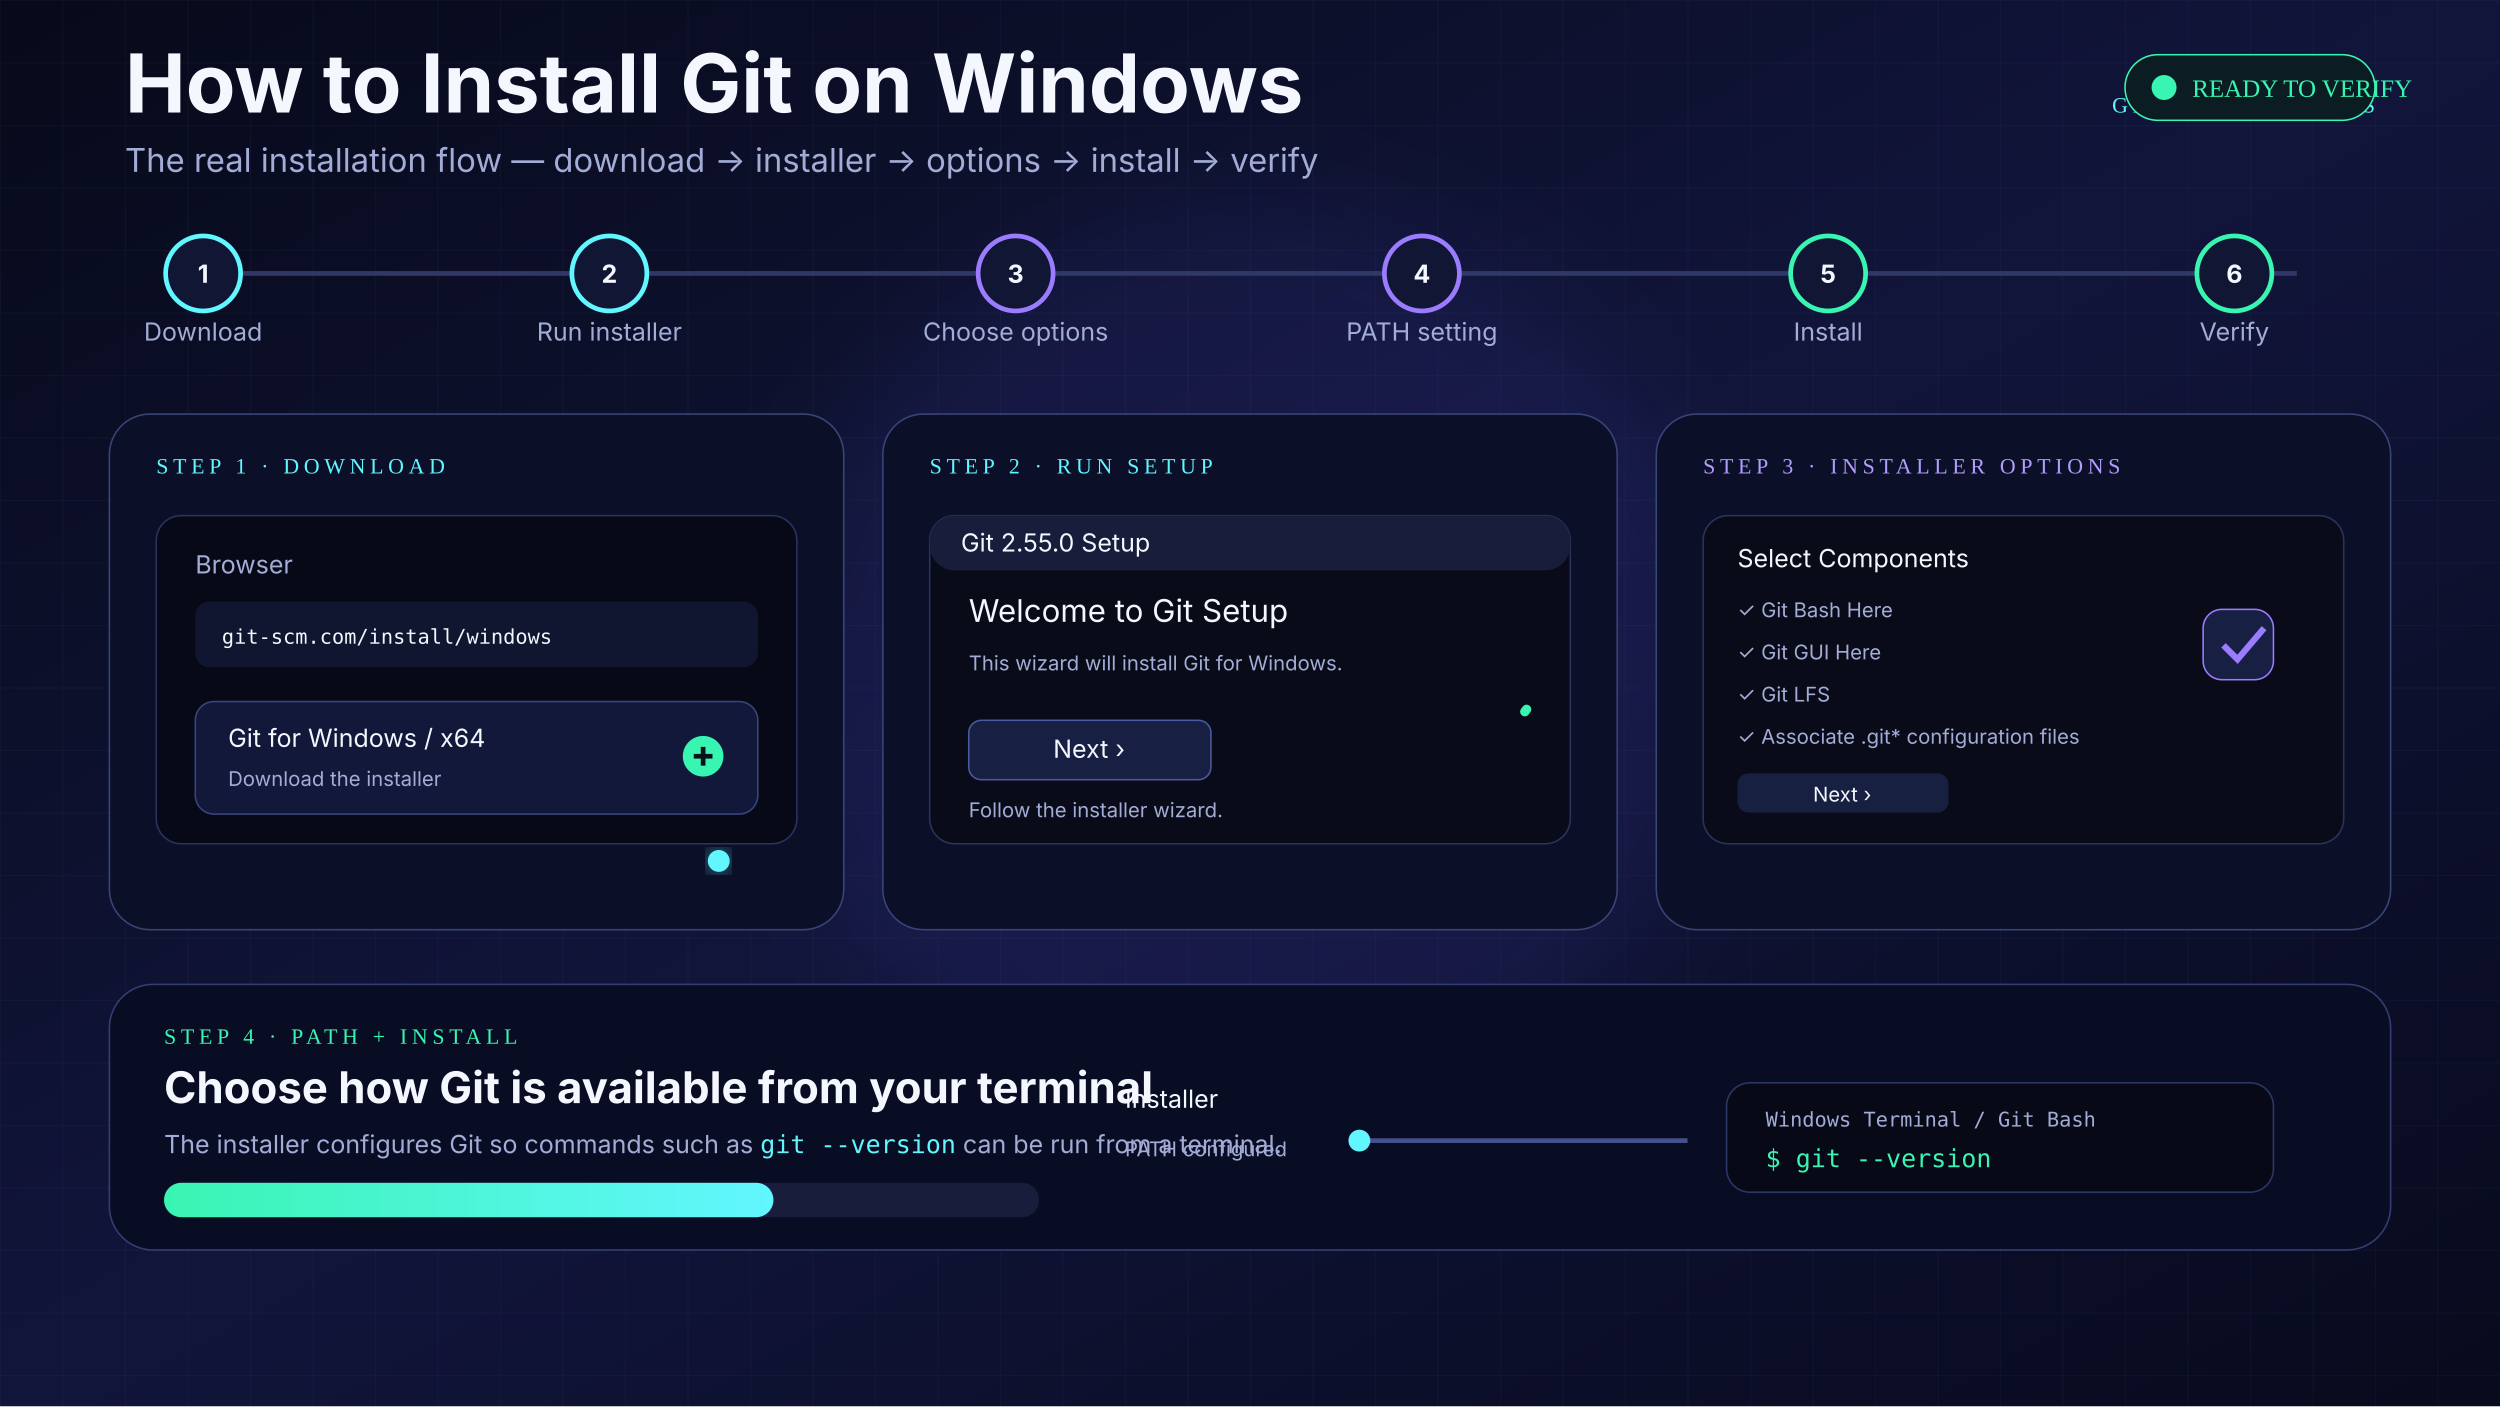
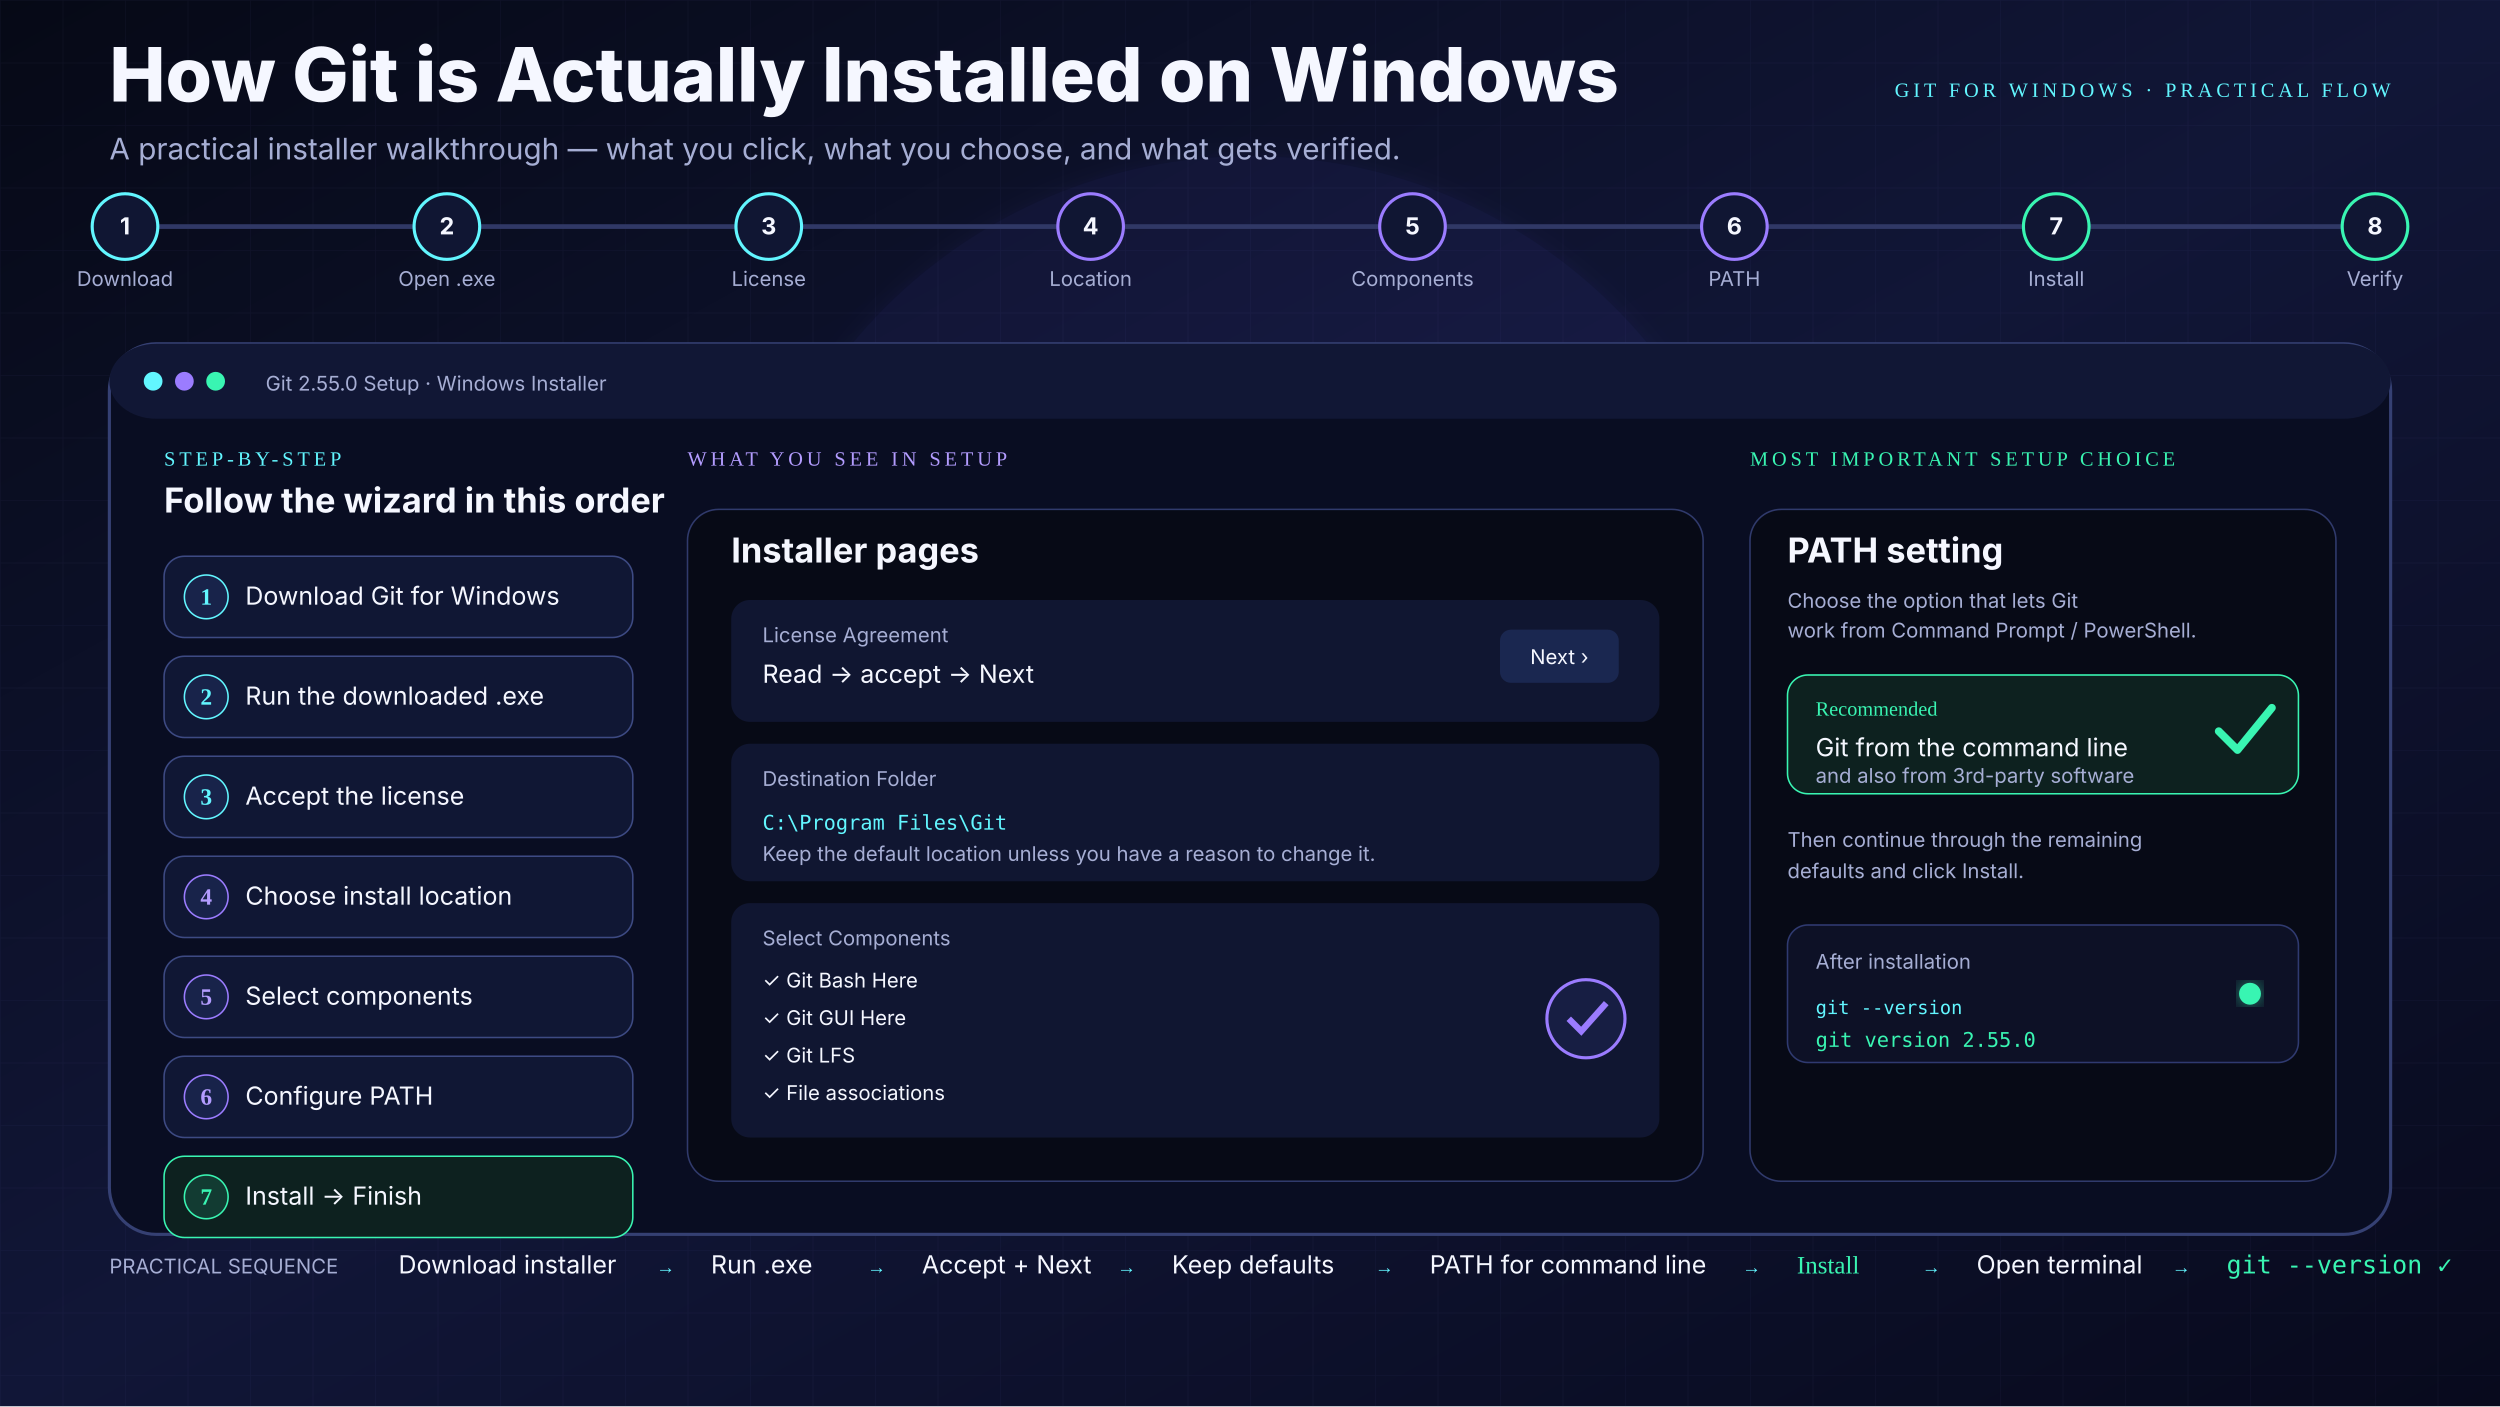
<svg xmlns="http://www.w3.org/2000/svg" width="1600" height="900" viewBox="0 0 1600 900">
  <defs>
    <linearGradient id="bg" x1="0" y1="0" x2="1" y2="1">
-       <stop stop-color="#070A19" />
-       <stop offset=".5" stop-color="#11153A" />
+       <stop stop-color="#060916" />
+       <stop offset=".5" stop-color="#111637" />
      <stop offset="1" stop-color="#080A1D" />
    </linearGradient>
    <linearGradient id="accent" x1="0" y1="0" x2="1" y2="0">
      <stop stop-color="#62F6FF" />
      <stop offset=".5" stop-color="#9B7CFF" />
      <stop offset="1" stop-color="#39F5B2" />
    </linearGradient>
-     <linearGradient id="green" x1="0" y1="0" x2="1" y2="0">
-       <stop stop-color="#39F5B2" />
-       <stop offset="1" stop-color="#62F6FF" />
-     </linearGradient>
    <filter id="glow">
-       <feGaussianBlur stdDeviation="8" result="b" />
+       <feGaussianBlur stdDeviation="7" result="b" />
      <feMerge>
        <feMergeNode in="b" />
        <feMergeNode in="SourceGraphic" />
      </feMerge>
    </filter>
-     <filter id="blur">
-       <feGaussianBlur stdDeviation="35" />
-     </filter>
    <pattern id="grid" width="40" height="40" patternUnits="userSpaceOnUse">
-       <path d="M40 0H0V40" fill="none" stroke="#7882C7" stroke-opacity=".07" />
+       <path d="M40 0H0V40" fill="none" stroke="#7882C7" stroke-opacity=".06" />
    </pattern>
    <style>
-     .t{font-family:Inter,Segoe UI,Arial,sans-serif;fill:#F5F7FF}.m{font-family:Inter,Segoe UI,Arial,sans-serif;fill:#A3ACD6}.mono{font-family:ui-monospace,SFMono-Regular,Consolas,monospace}.cyan{fill:#62F6FF}.green{fill:#39F5B2}.purple{fill:#B39CFF}.label{font-size:14px;letter-spacing:3px}.title{font-size:52px;font-weight:750}.sub{font-size:21px}.step{font-size:16px;font-weight:700}.small{font-size:16px}.body{font-size:20px}.big{font-size:28px;font-weight:700}.tiny{font-size:13px}
+     .t{font-family:Inter,Segoe UI,Arial,sans-serif;fill:#F5F7FF}.m{font-family:Inter,Segoe UI,Arial,sans-serif;fill:#A6AED4}.mono{font-family:ui-monospace,SFMono-Regular,Consolas,monospace}.cyan{fill:#62F6FF}.green{fill:#39F5B2}.purple{fill:#B39CFF}.label{font-size:13px;letter-spacing:2.5px}.title{font-size:48px;font-weight:760}.sub{font-size:19px}.h{font-size:22px;font-weight:700}.body{font-size:16px}.tiny{font-size:13px}.step{font-size:15px;font-weight:700}
  </style>
  </defs>
  <rect width="1600" height="900" fill="url(#bg)" />
  <rect width="1600" height="900" fill="url(#grid)" />
-   <circle cx="800" cy="430" r="300" fill="#625CFF" opacity=".09" filter="url(#blur)" />
-   <text x="80" y="72" class="t title">How to Install Git on Windows</text>
-   <text x="80" y="110" class="m sub">The real installation flow — download → installer → options → install → verify</text>
-   <text x="1520" y="72" text-anchor="end" class="cyan label">GIT FOR WINDOWS</text>
-   <line x1="130" y1="175" x2="1470" y2="175" stroke="#303866" stroke-width="3" />
-   <line x1="130" y1="175" x2="1470" y2="175" stroke="url(#accent)" stroke-width="3" stroke-dasharray="70 1270" stroke-dashoffset="0">
-     <animate attributeName="stroke-dashoffset" values="1340;0" dur="4s" repeatCount="indefinite" />
+   <circle cx="800" cy="430" r="330" fill="#625CFF" opacity=".07" filter="url(#glow)" />
+   <text x="70" y="65" class="t title">How Git is Actually Installed on Windows</text>
+   <text x="70" y="102" class="m sub">A practical installer walkthrough — what you click, what you choose, and what gets verified.</text>
+   <text x="1530" y="62" text-anchor="end" class="cyan label">GIT FOR WINDOWS · PRACTICAL FLOW</text>
+   <line x1="80" y1="145" x2="1520" y2="145" stroke="#303866" stroke-width="3" />
+   <line x1="80" y1="145" x2="1520" y2="145" stroke="url(#accent)" stroke-width="3" stroke-dasharray="85 1355">
+     <animate attributeName="stroke-dashoffset" values="1440;0" dur="4.5s" repeatCount="indefinite" />
  </line>
-   <g class="t step">
-     <circle cx="130" cy="175" r="24" fill="#101633" stroke="#62F6FF" stroke-width="3" />
-     <text x="130" y="181" text-anchor="middle">1</text>
-     <circle cx="390" cy="175" r="24" fill="#101633" stroke="#62F6FF" stroke-width="3" />
-     <text x="390" y="181" text-anchor="middle">2</text>
-     <circle cx="650" cy="175" r="24" fill="#101633" stroke="#9B7CFF" stroke-width="3" />
-     <text x="650" y="181" text-anchor="middle">3</text>
-     <circle cx="910" cy="175" r="24" fill="#101633" stroke="#9B7CFF" stroke-width="3" />
-     <text x="910" y="181" text-anchor="middle">4</text>
-     <circle cx="1170" cy="175" r="24" fill="#101633" stroke="#39F5B2" stroke-width="3" />
-     <text x="1170" y="181" text-anchor="middle">5</text>
-     <circle cx="1430" cy="175" r="24" fill="#101633" stroke="#39F5B2" stroke-width="3" />
-     <text x="1430" y="181" text-anchor="middle">6</text>
+   <g class="t step" text-anchor="middle">
+     <circle cx="80" cy="145" r="21" fill="#101633" stroke="#62F6FF" stroke-width="2" />
+     <text x="80" y="150">1</text>
+     <circle cx="286" cy="145" r="21" fill="#101633" stroke="#62F6FF" stroke-width="2" />
+     <text x="286" y="150">2</text>
+     <circle cx="492" cy="145" r="21" fill="#101633" stroke="#62F6FF" stroke-width="2" />
+     <text x="492" y="150">3</text>
+     <circle cx="698" cy="145" r="21" fill="#101633" stroke="#9B7CFF" stroke-width="2" />
+     <text x="698" y="150">4</text>
+     <circle cx="904" cy="145" r="21" fill="#101633" stroke="#9B7CFF" stroke-width="2" />
+     <text x="904" y="150">5</text>
+     <circle cx="1110" cy="145" r="21" fill="#101633" stroke="#9B7CFF" stroke-width="2" />
+     <text x="1110" y="150">6</text>
+     <circle cx="1316" cy="145" r="21" fill="#101633" stroke="#39F5B2" stroke-width="2" />
+     <text x="1316" y="150">7</text>
+     <circle cx="1520" cy="145" r="21" fill="#101633" stroke="#39F5B2" stroke-width="2" />
+     <text x="1520" y="150">8</text>
  </g>
-   <g class="m small" text-anchor="middle">
-     <text x="130" y="218">Download</text>
-     <text x="390" y="218">Run installer</text>
-     <text x="650" y="218">Choose options</text>
-     <text x="910" y="218">PATH setting</text>
-     <text x="1170" y="218">Install</text>
-     <text x="1430" y="218">Verify</text>
+   <g class="m tiny" text-anchor="middle">
+     <text x="80" y="183">Download</text>
+     <text x="286" y="183">Open .exe</text>
+     <text x="492" y="183">License</text>
+     <text x="698" y="183">Location</text>
+     <text x="904" y="183">Components</text>
+     <text x="1110" y="183">PATH</text>
+     <text x="1316" y="183">Install</text>
+     <text x="1520" y="183">Verify</text>
  </g>
-   <g transform="translate(70 265)">
-     <rect width="470" height="330" rx="26" fill="#0B1028" stroke="#394477" />
-     <text x="30" y="38" class="cyan label">STEP 1 · DOWNLOAD</text>
-     <rect x="30" y="65" width="410" height="210" rx="16" fill="#070A16" stroke="#29335E" />
-     <text x="55" y="102" class="m small">Browser</text>
-     <rect x="55" y="120" width="360" height="42" rx="9" fill="#10162F" />
-     <text x="72" y="147" class="mono tiny t">git-scm.com/install/windows</text>
-     <rect x="55" y="184" width="360" height="72" rx="12" fill="#11183A" stroke="#37457D" />
-     <text x="76" y="213" class="t small">Git for Windows / x64</text>
-     <text x="76" y="238" class="m tiny">Download the installer</text>
-     <circle cx="380" cy="219" r="13" fill="#39F5B2" />
-     <path d="M374 219h12M380 213v12" stroke="#07121A" stroke-width="3" />
-     <circle cx="390" cy="286" r="7" fill="#62F6FF" filter="url(#glow)">
-       <animate attributeName="cx" values="70;390;70" dur="2.5s" repeatCount="indefinite" />
-     </circle>
+   <g transform="translate(70 220)">
+     <rect width="1460" height="570" rx="30" fill="#090D22" stroke="#354073" stroke-width="2" />
+     <rect x="0" y="0" width="1460" height="48" rx="30" fill="#111735" />
+     <circle cx="28" cy="24" r="6" fill="#62F6FF" />
+     <circle cx="48" cy="24" r="6" fill="#9B7CFF" />
+     <circle cx="68" cy="24" r="6" fill="#39F5B2" />
+     <text x="100" y="30" class="m tiny">Git 2.55.0 Setup · Windows Installer</text>
+     <g transform="translate(35 78)">
+       <text x="0" y="0" class="cyan label">STEP-BY-STEP</text>
+       <text x="0" y="30" class="t h">Follow the wizard in this order</text>
+       <g transform="translate(0 58)">
+         <rect width="300" height="52" rx="13" fill="#101734" stroke="#3D4A83" />
+         <circle cx="27" cy="26" r="14" fill="#18234A" stroke="#62F6FF" />
+         <text x="27" y="31" text-anchor="middle" class="cyan step">1</text>
+         <text x="52" y="31" class="t body">Download Git for Windows</text>
+         <rect y="64" width="300" height="52" rx="13" fill="#101734" stroke="#3D4A83" />
+         <circle cx="27" cy="90" r="14" fill="#18234A" stroke="#62F6FF" />
+         <text x="27" y="95" text-anchor="middle" class="cyan step">2</text>
+         <text x="52" y="95" class="t body">Run the downloaded .exe</text>
+         <rect y="128" width="300" height="52" rx="13" fill="#101734" stroke="#3D4A83" />
+         <circle cx="27" cy="154" r="14" fill="#18234A" stroke="#62F6FF" />
+         <text x="27" y="159" text-anchor="middle" class="cyan step">3</text>
+         <text x="52" y="159" class="t body">Accept the license</text>
+         <rect y="192" width="300" height="52" rx="13" fill="#101734" stroke="#3D4A83" />
+         <circle cx="27" cy="218" r="14" fill="#18234A" stroke="#9B7CFF" />
+         <text x="27" y="223" text-anchor="middle" class="purple step">4</text>
+         <text x="52" y="223" class="t body">Choose install location</text>
+         <rect y="256" width="300" height="52" rx="13" fill="#101734" stroke="#3D4A83" />
+         <circle cx="27" cy="282" r="14" fill="#18234A" stroke="#9B7CFF" />
+         <text x="27" y="287" text-anchor="middle" class="purple step">5</text>
+         <text x="52" y="287" class="t body">Select components</text>
+         <rect y="320" width="300" height="52" rx="13" fill="#101734" stroke="#3D4A83" />
+         <circle cx="27" cy="346" r="14" fill="#18234A" stroke="#9B7CFF" />
+         <text x="27" y="351" text-anchor="middle" class="purple step">6</text>
+         <text x="52" y="351" class="t body">Configure PATH</text>
+         <rect y="384" width="300" height="52" rx="13" fill="#0D211F" stroke="#39F5B2" />
+         <circle cx="27" cy="410" r="14" fill="#123B32" stroke="#39F5B2" />
+         <text x="27" y="415" text-anchor="middle" class="green step">7</text>
+         <text x="52" y="415" class="t body">Install → Finish</text>
+       </g>
+     </g>
+     <g transform="translate(370 78)">
+       <text x="0" y="0" class="purple label">WHAT YOU SEE IN SETUP</text>
+       <rect x="0" y="28" width="650" height="430" rx="20" fill="#070A16" stroke="#303A6C" />
+       <text x="28" y="62" class="t h">Installer pages</text>
+       <rect x="28" y="86" width="594" height="78" rx="12" fill="#101631" />
+       <text x="48" y="113" class="m tiny">License Agreement</text>
+       <text x="48" y="139" class="t body">Read → accept → Next</text>
+       <rect x="520" y="105" width="76" height="34" rx="7" fill="#1A2750" />
+       <text x="558" y="127" text-anchor="middle" class="t tiny">Next ›</text>
+       <rect x="28" y="178" width="594" height="88" rx="12" fill="#101631" />
+       <text x="48" y="205" class="m tiny">Destination Folder</text>
+       <text x="48" y="233" class="mono tiny cyan">C:\Program Files\Git</text>
+       <text x="48" y="253" class="m tiny">Keep the default location unless you have a reason to change it.</text>
+       <rect x="28" y="280" width="594" height="150" rx="12" fill="#101631" />
+       <text x="48" y="307" class="m tiny">Select Components</text>
+       <text x="48" y="334" class="t tiny">✓ Git Bash Here</text>
+       <text x="48" y="358" class="t tiny">✓ Git GUI Here</text>
+       <text x="48" y="382" class="t tiny">✓ Git LFS</text>
+       <text x="48" y="406" class="t tiny">✓ File associations</text>
+       <circle cx="575" cy="354" r="25" fill="#171E43" stroke="#9B7CFF" stroke-width="2">
+         <animate attributeName="r" values="21;28;21" dur="1.8s" repeatCount="indefinite" />
+       </circle>
+       <path d="M564 354l8 8 16-18" fill="none" stroke="#9B7CFF" stroke-width="4" />
+     </g>
+     <g transform="translate(1050 78)">
+       <text x="0" y="0" class="green label">MOST IMPORTANT SETUP CHOICE</text>
+       <rect x="0" y="28" width="375" height="430" rx="20" fill="#070A16" stroke="#303A6C" />
+       <text x="24" y="62" class="t h">PATH setting</text>
+       <text x="24" y="91" class="m tiny">Choose the option that lets Git</text>
+       <text x="24" y="110" class="m tiny">work from Command Prompt / PowerShell.</text>
+       <rect x="24" y="134" width="327" height="76" rx="13" fill="#0D211F" stroke="#39F5B2" />
+       <text x="42" y="160" class="green tiny">Recommended</text>
+       <text x="42" y="186" class="t body">Git from the command line</text>
+       <text x="42" y="203" class="m tiny">and also from 3rd-party software</text>
+       <path d="M300 170l12 12 22-27" fill="none" stroke="#39F5B2" stroke-width="5" stroke-linecap="round" stroke-linejoin="round" />
+       <text x="24" y="244" class="m tiny">Then continue through the remaining</text>
+       <text x="24" y="264" class="m tiny">defaults and click Install.</text>
+       <rect x="24" y="294" width="327" height="88" rx="13" fill="#0D1126" stroke="#2F3A70" />
+       <text x="42" y="322" class="m tiny">After installation</text>
+       <text x="42" y="351" class="mono small cyan">git --version</text>
+       <text x="42" y="372" class="mono tiny green">git version 2.55.0</text>
+       <circle cx="320" cy="338" r="7" fill="#39F5B2" filter="url(#glow)">
+         <animate attributeName="opacity" values=".3;1;.3" dur="1.3s" repeatCount="indefinite" />
+       </circle>
+     </g>
  </g>
-   <g transform="translate(565 265)">
-     <rect width="470" height="330" rx="26" fill="#0B1028" stroke="#394477" />
-     <text x="30" y="38" class="cyan label">STEP 2 · RUN SETUP</text>
-     <rect x="30" y="65" width="410" height="210" rx="16" fill="#090C18" stroke="#29335E" />
-     <rect x="30" y="65" width="410" height="35" rx="16" fill="#171D3A" />
-     <text x="50" y="88" class="t small">Git 2.55.0 Setup</text>
-     <text x="55" y="133" class="t body">Welcome to Git Setup</text>
-     <text x="55" y="164" class="m tiny">This wizard will install Git for Windows.</text>
-     <rect x="55" y="196" width="155" height="38" rx="8" fill="#171F43" stroke="#4A5AA0" />
-     <text x="132" y="220" text-anchor="middle" class="t small">Next ›</text>
-     <text x="55" y="258" class="m tiny">Follow the installer wizard.</text>
-     <path d="M360 216l18 18 34-45" fill="none" stroke="#39F5B2" stroke-width="6" stroke-linecap="round" stroke-linejoin="round" stroke-dasharray="80" stroke-dashoffset="80">
-       <animate attributeName="stroke-dashoffset" values="80;0;80" dur="2.4s" repeatCount="indefinite" />
-     </path>
-   </g>
-   <g transform="translate(1060 265)">
-     <rect width="470" height="330" rx="26" fill="#0B1028" stroke="#394477" />
-     <text x="30" y="38" class="purple label">STEP 3 · INSTALLER OPTIONS</text>
-     <rect x="30" y="65" width="410" height="210" rx="16" fill="#090C18" stroke="#29335E" />
-     <text x="52" y="98" class="t small">Select Components</text>
-     <text x="52" y="130" class="m tiny">✓ Git Bash Here</text>
-     <text x="52" y="157" class="m tiny">✓ Git GUI Here</text>
-     <text x="52" y="184" class="m tiny">✓ Git LFS</text>
-     <text x="52" y="211" class="m tiny">✓ Associate .git* configuration files</text>
-     <rect x="52" y="230" width="135" height="25" rx="7" fill="#172041" />
-     <text x="119" y="248" text-anchor="middle" class="t tiny">Next ›</text>
-     <rect x="350" y="125" width="45" height="45" rx="12" fill="#171F43" stroke="#9B7CFF" />
-     <path d="M363 148l9 9 17-20" fill="none" stroke="#9B7CFF" stroke-width="4" />
-   </g>
-   <g transform="translate(70 630)">
-     <rect width="1460" height="170" rx="28" fill="#090D23" stroke="#343D74" />
-     <text x="35" y="38" class="green label">STEP 4 · PATH + INSTALL</text>
-     <text x="35" y="76" class="t big">Choose how Git is available from your terminal</text>
-     <text x="35" y="108" class="m small">The installer configures Git so commands such as <tspan class="mono cyan">git --version</tspan> can be run from a terminal.</text>
-     <rect x="35" y="127" width="560" height="22" rx="11" fill="#171D3B" />
-     <rect x="35" y="127" width="390" height="22" rx="11" fill="url(#green)">
-       <animate attributeName="width" values="60;520;60" dur="3s" repeatCount="indefinite" />
-     </rect>
-     <text x="650" y="79" class="t small">Installer</text>
-     <text x="650" y="110" class="m tiny">PATH configured</text>
-     <path d="M800 100H1010" stroke="#45508D" stroke-width="3" />
-     <circle cx="800" cy="100" r="7" fill="#62F6FF">
-       <animate attributeName="cx" values="800;1010;800" dur="2.2s" repeatCount="indefinite" />
-     </circle>
-     <rect x="1035" y="63" width="350" height="70" rx="15" fill="#070A16" stroke="#2B3766" />
-     <text x="1060" y="91" class="mono tiny m">Windows Terminal / Git Bash</text>
-     <text x="1060" y="117" class="mono small green">$ git --version</text>
-   </g>
-   <g transform="translate(1360 35)">
-     <rect width="160" height="42" rx="21" fill="#0B1C23" stroke="#39F5B2" />
-     <circle cx="25" cy="21" r="8" fill="#39F5B2">
-       <animate attributeName="opacity" values=".3;1;.3" dur="1.2s" repeatCount="indefinite" />
-     </circle>
-     <text x="43" y="27" class="green small">READY TO VERIFY</text>
+   <g transform="translate(70 815)">
+     <text x="0" y="0" class="m tiny">PRACTICAL SEQUENCE</text>
+     <text x="185" y="0" class="t body">Download installer</text>
+     <text x="350" y="0" class="cyan">→</text>
+     <text x="385" y="0" class="t body">Run .exe</text>
+     <text x="485" y="0" class="cyan">→</text>
+     <text x="520" y="0" class="t body">Accept + Next</text>
+     <text x="645" y="0" class="cyan">→</text>
+     <text x="680" y="0" class="t body">Keep defaults</text>
+     <text x="810" y="0" class="cyan">→</text>
+     <text x="845" y="0" class="t body">PATH for command line</text>
+     <text x="1045" y="0" class="cyan">→</text>
+     <text x="1080" y="0" class="green body">Install</text>
+     <text x="1160" y="0" class="cyan">→</text>
+     <text x="1195" y="0" class="t body">Open terminal</text>
+     <text x="1320" y="0" class="cyan">→</text>
+     <text x="1355" y="0" class="mono green body">git --version ✓</text>
  </g>
</svg>
